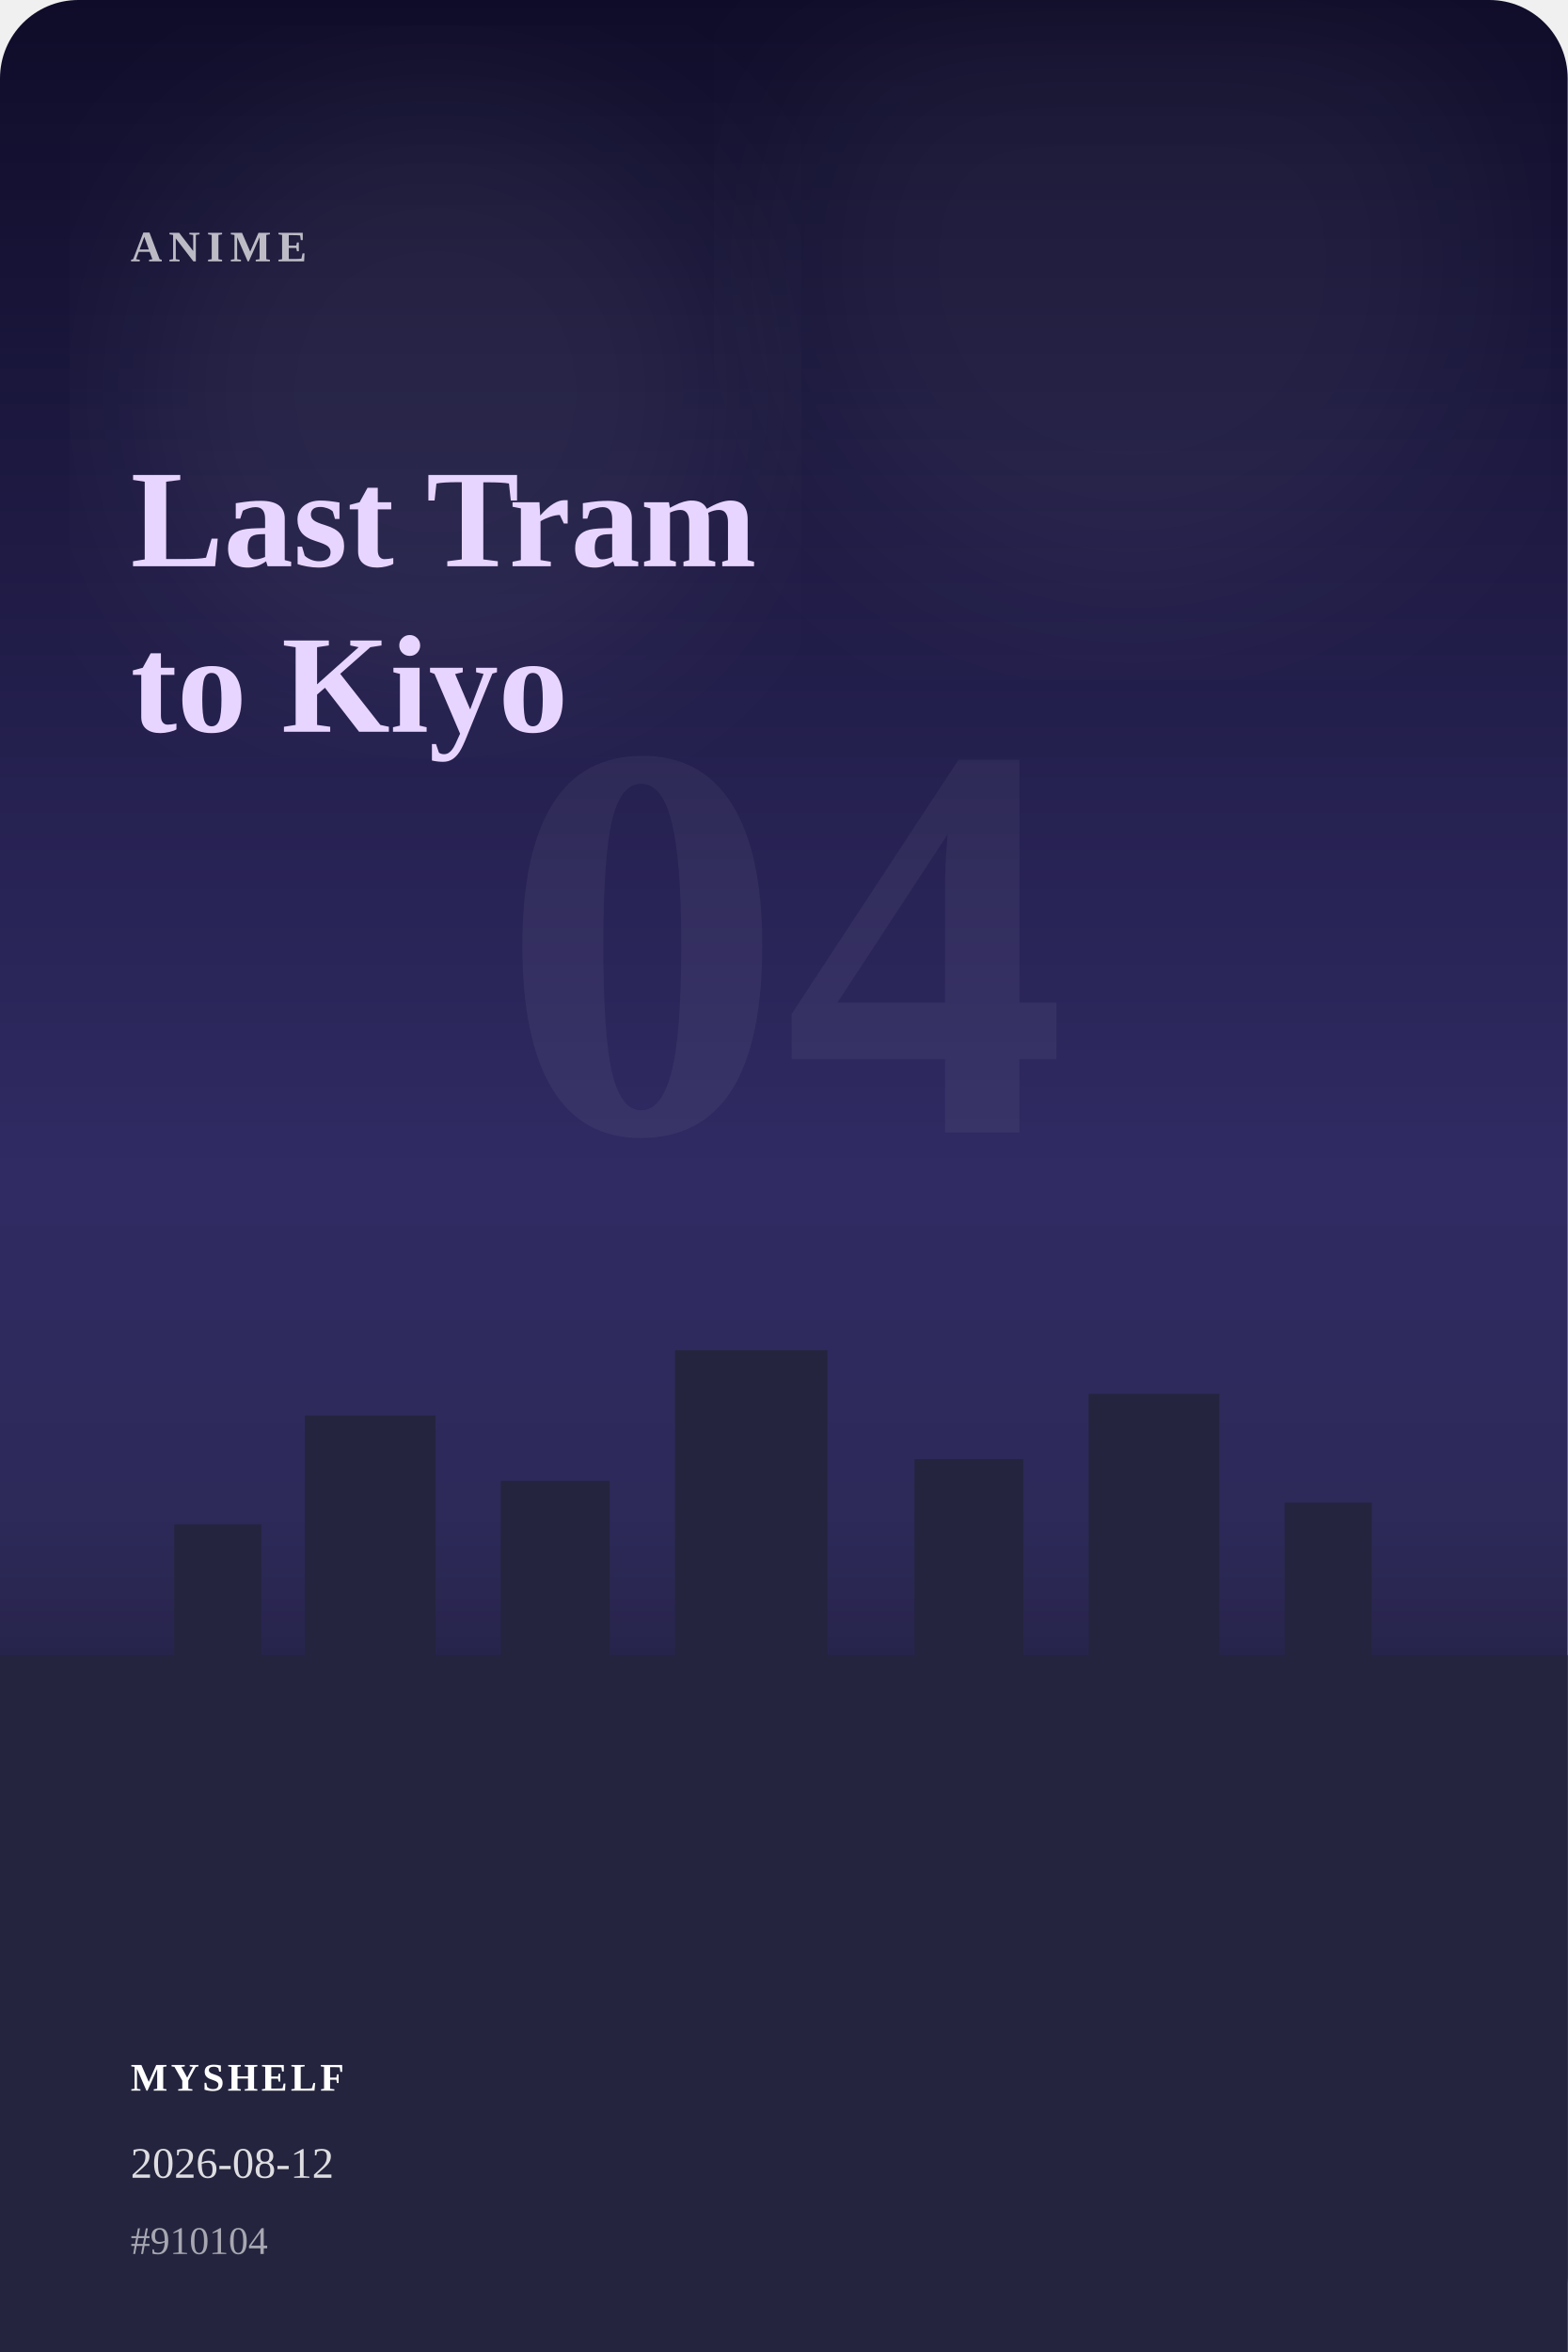
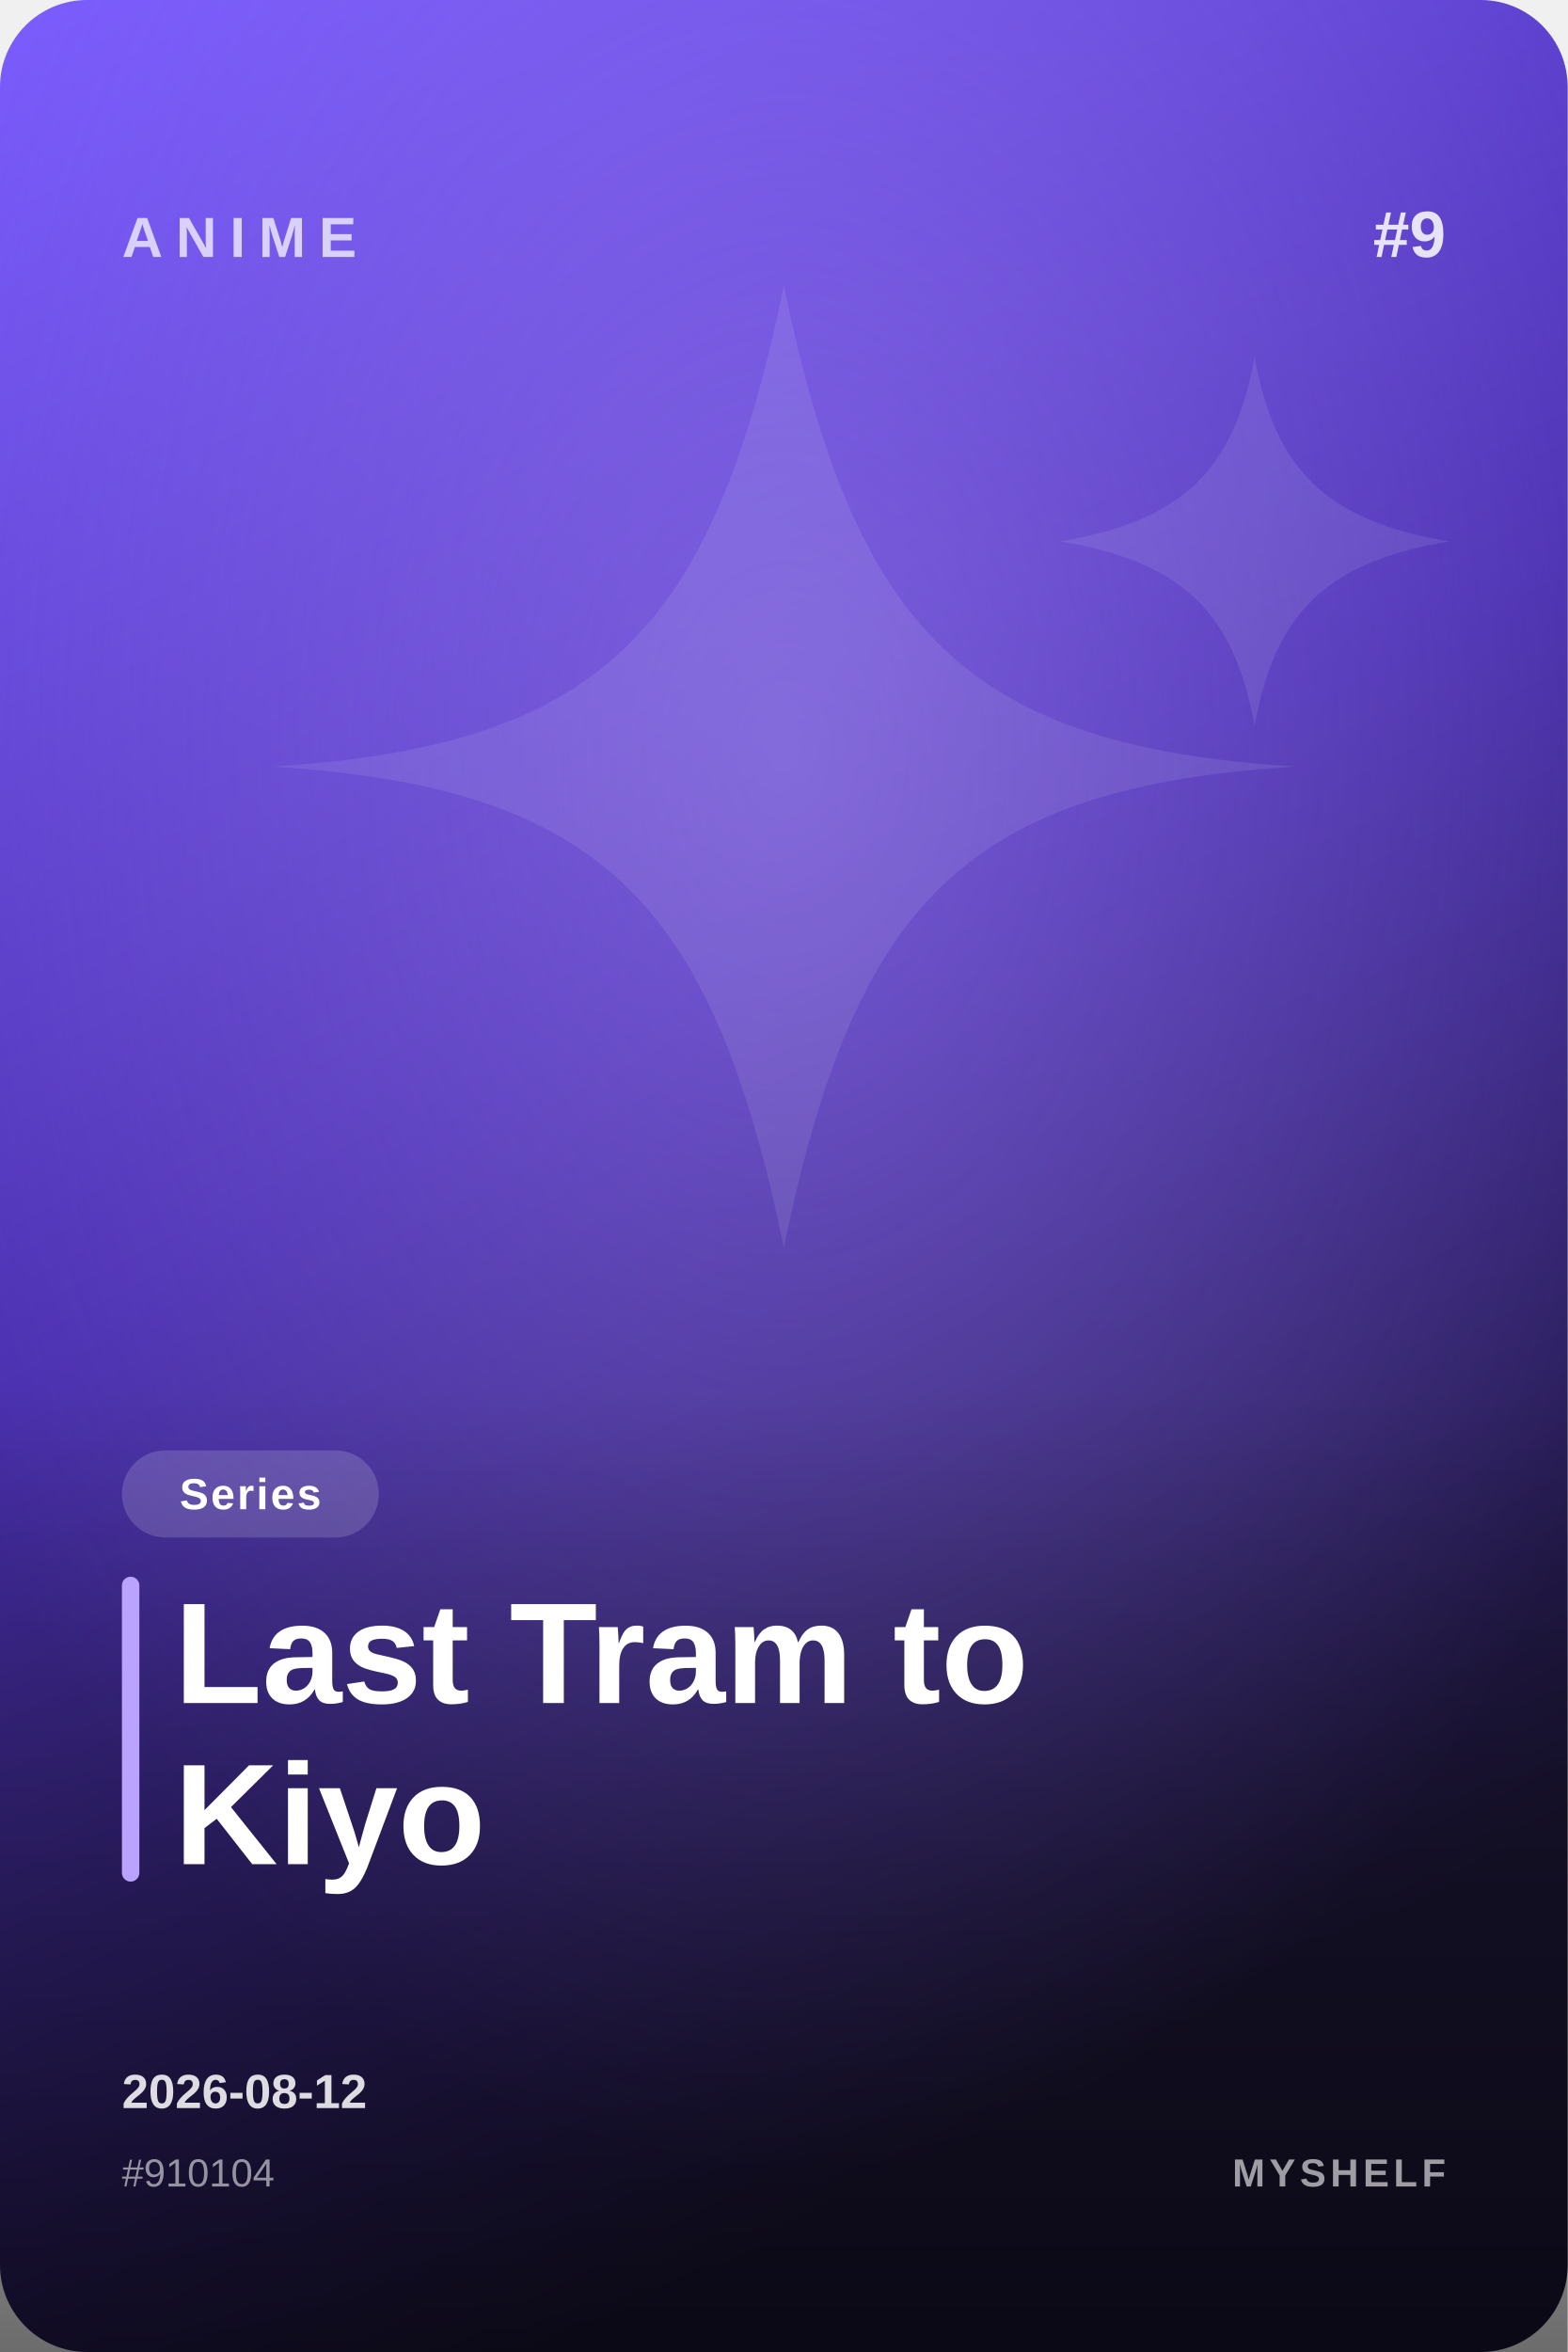
- <svg xmlns="http://www.w3.org/2000/svg" width="720" height="1080" viewBox="0 0 720 1080">
+ <svg xmlns="http://www.w3.org/2000/svg" width="720" height="1080" viewBox="0 0 720 1080" role="img" aria-label="Last Tram to Kiyo">
  <defs>
-     <linearGradient id="bg" x1="0" y1="0" x2="0" y2="1">
-       <stop offset="0%" stop-color="#0f0c29" />
-       <stop offset="50%" stop-color="#302b63" />
-       <stop offset="100%" stop-color="#24243e" />
+     <linearGradient id="bg" x1="0" y1="0" x2="0.35" y2="1">
+       <stop offset="0%" stop-color="#7b5cff" />
+       <stop offset="52%" stop-color="#4a2fb0" />
+       <stop offset="100%" stop-color="#191430" />
    </linearGradient>
-     <filter id="blur">
-       <feGaussianBlur stdDeviation="40" />
-     </filter>
-     <linearGradient id="fadeBottom" x1="0" y1="0" x2="0" y2="1">
-       <stop offset="0%" stop-color="rgba(0,0,0,0)" />
-       <stop offset="100%" stop-color="rgba(0,0,0,0.6)" />
+     <radialGradient id="glow" cx="0.5" cy="0.32" r="0.6">
+       <stop offset="0%" stop-color="#a78bfa" stop-opacity="0.45" />
+       <stop offset="100%" stop-color="#a78bfa" stop-opacity="0" />
+     </radialGradient>
+     <linearGradient id="fade" x1="0" y1="0" x2="0" y2="1">
+       <stop offset="0%" stop-color="#000000" stop-opacity="0" />
+       <stop offset="100%" stop-color="#000000" stop-opacity="0.55" />
    </linearGradient>
  </defs>
-   <rect width="720" height="1080" rx="36" fill="url(#bg)" />
-   <circle cx="200" cy="180" r="140" fill="white" opacity="0.06" filter="url(#blur)" />
-   <circle cx="520" cy="120" r="160" fill="white" opacity="0.05" filter="url(#blur)" />
-   <text x="360" y="520" text-anchor="middle" font-size="260" font-weight="800" fill="rgba(255,255,255,0.05)">
-     04
-   </text>
-   <text x="60" y="260" font-size="64" font-weight="800" fill="#e8d5ff">
-     Last Tram
-   </text>
-   <text x="60" y="336" font-size="64" font-weight="800" fill="#e8d5ff">
-     to Kiyo
-   </text>
-   <text x="60" y="120" font-size="20" font-weight="700" letter-spacing="3" fill="rgba(255,255,255,0.7)">
-     ANIME
-   </text>
-   <rect x="0" y="700" width="720" height="380" fill="url(#fadeBottom)" />
-   <rect x="0" y="760" width="720" height="320" fill="#24243e" />
-   <rect x="80" y="700" width="40" height="80" fill="#24243e" />
-   <rect x="140" y="650" width="60" height="130" fill="#24243e" />
-   <rect x="230" y="680" width="50" height="100" fill="#24243e" />
-   <rect x="310" y="620" width="70" height="160" fill="#24243e" />
-   <rect x="420" y="670" width="50" height="110" fill="#24243e" />
-   <rect x="500" y="640" width="60" height="140" fill="#24243e" />
-   <rect x="590" y="690" width="40" height="90" fill="#24243e" />
-   <text x="60" y="960" font-size="18" font-weight="700" fill="white" letter-spacing="1.5">
-     MYSHELF
-   </text>
-   <text x="60" y="1000" font-size="20" fill="rgba(255,255,255,0.85)">
-     2026-08-12
-   </text>
-   <text x="60" y="1035" font-size="18" fill="rgba(255,255,255,0.6)">
-     #910104
-   </text>
+   <rect width="720" height="1080" rx="40" fill="url(#bg)" />
+   <rect width="720" height="1080" rx="40" fill="url(#glow)" />
+   <g opacity="0.09" transform="translate(360,352) scale(2.35) translate(-360,-430)">
+     <path d="M360 336 C 374 404, 396 426, 460 430 C 396 434, 374 456, 360 524 C 346 456, 324 434, 260 430 C 324 426, 346 404, 360 336 Z" fill="#ffffff" />
+     <path d="M452 350 C 456 372, 466 382, 490 386 C 466 390, 456 400, 452 422 C 448 400, 438 390, 414 386 C 438 382, 448 372, 452 350 Z" fill="#ffffff" />
+   </g>
+   <text x="56" y="118" font-family="'Segoe UI',Arial,sans-serif" font-size="26" font-weight="700" letter-spacing="6" fill="#ffffff" fill-opacity="0.72">ANIME</text>
+   <text x="664" y="118" text-anchor="end" font-family="'Segoe UI',Arial,sans-serif" font-size="30" font-weight="800" fill="#ffffff" fill-opacity="0.85">#9</text>
+   <rect x="0" y="640" width="720" height="440" fill="url(#fade)" />
+   <rect x="56" y="666" width="118" height="40" rx="20" fill="#ffffff" fill-opacity="0.16" />
+   <text x="115" y="693" text-anchor="middle" font-family="'Segoe UI',Arial,sans-serif" font-size="20" font-weight="700" letter-spacing="1" fill="#ffffff">Series</text>
+   <rect x="56" y="724" width="8" height="140" rx="4" fill="#b9a3ff" />
+   <text x="80" y="782" font-family="'Segoe UI',Arial,sans-serif" font-size="66" font-weight="800" fill="#ffffff">Last Tram to</text>
+   <text x="80" y="856" font-family="'Segoe UI',Arial,sans-serif" font-size="66" font-weight="800" fill="#ffffff">Kiyo</text>
+   <text x="56" y="968" font-family="'Segoe UI',Arial,sans-serif" font-size="22" font-weight="600" fill="#ffffff" fill-opacity="0.85">2026-08-12</text>
+   <text x="56" y="1004" font-family="'Segoe UI',Arial,sans-serif" font-size="18" fill="#ffffff" fill-opacity="0.55">#910104</text>
+   <text x="664" y="1004" text-anchor="end" font-family="'Segoe UI',Arial,sans-serif" font-size="18" font-weight="700" letter-spacing="2" fill="#ffffff" fill-opacity="0.6">MYSHELF</text>
</svg>
